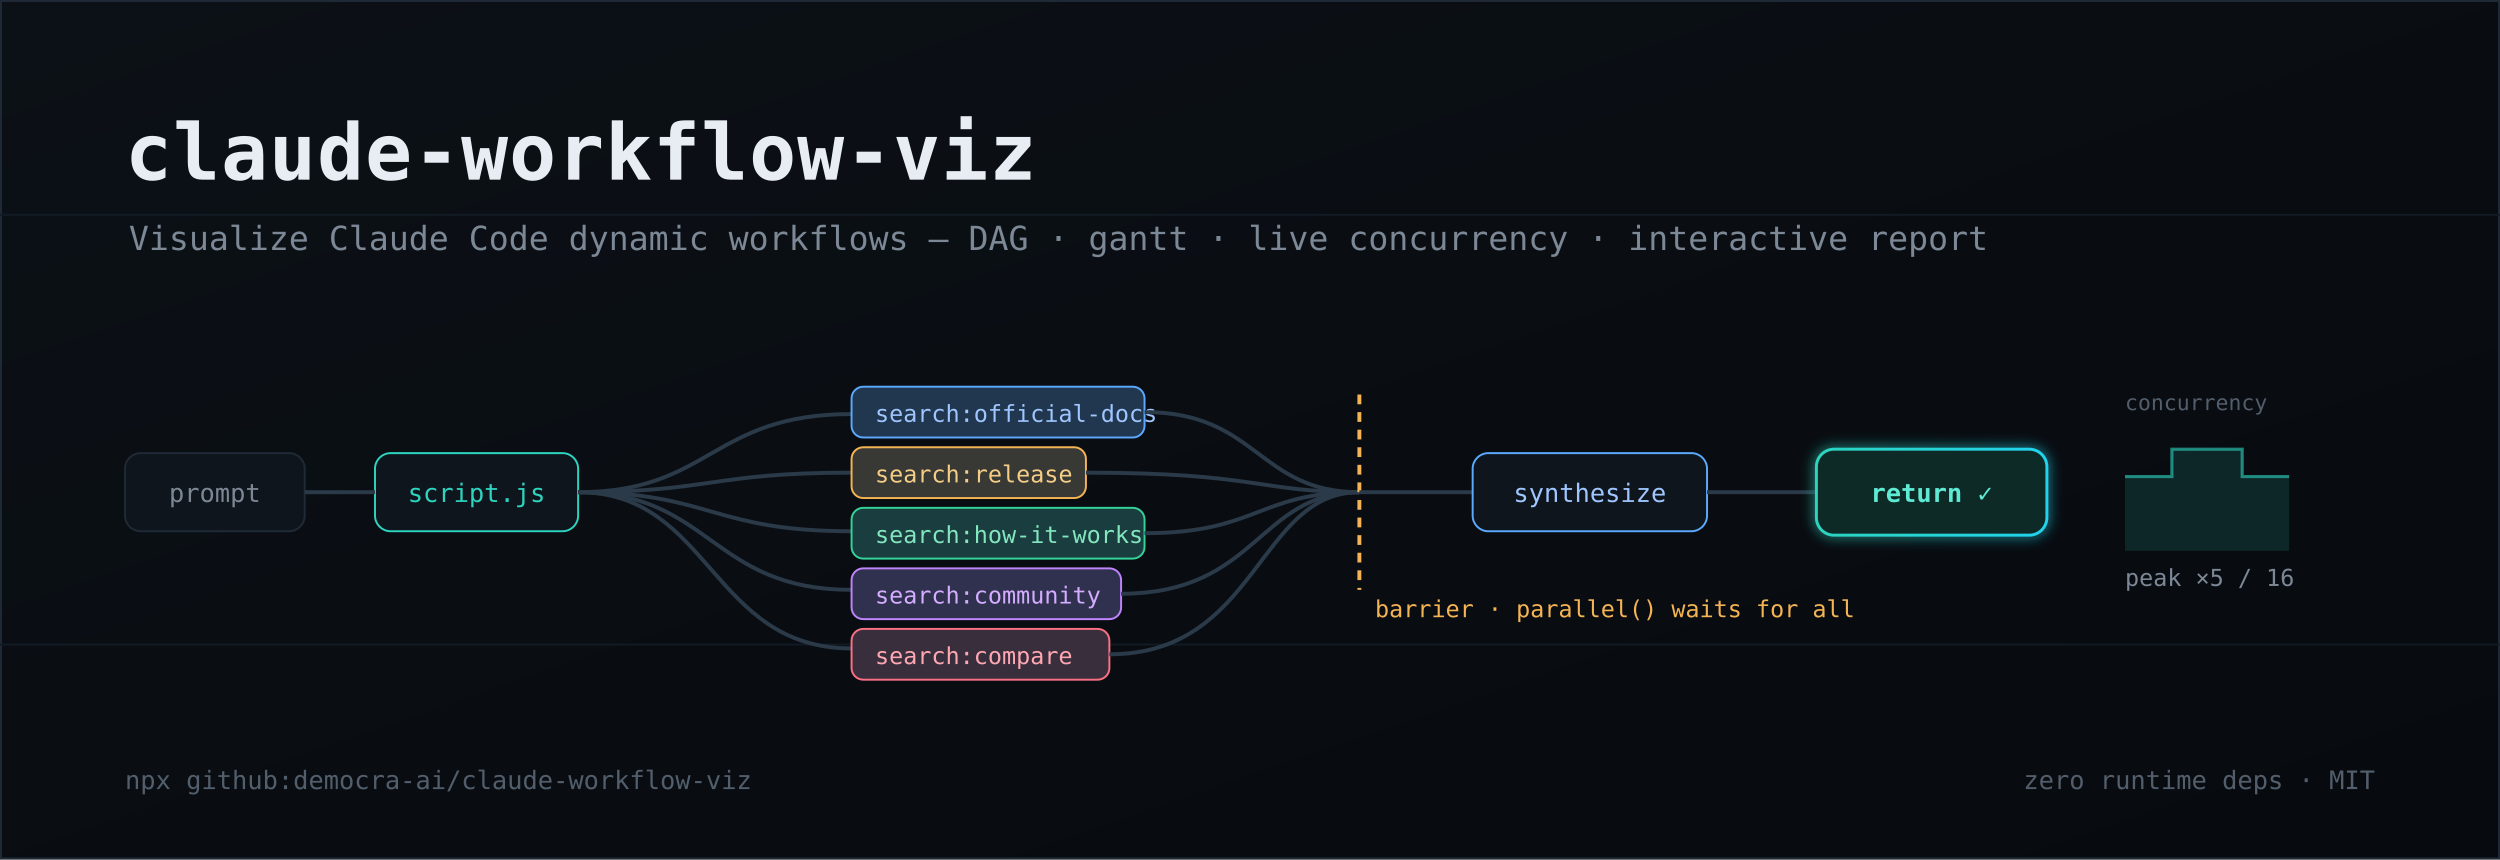
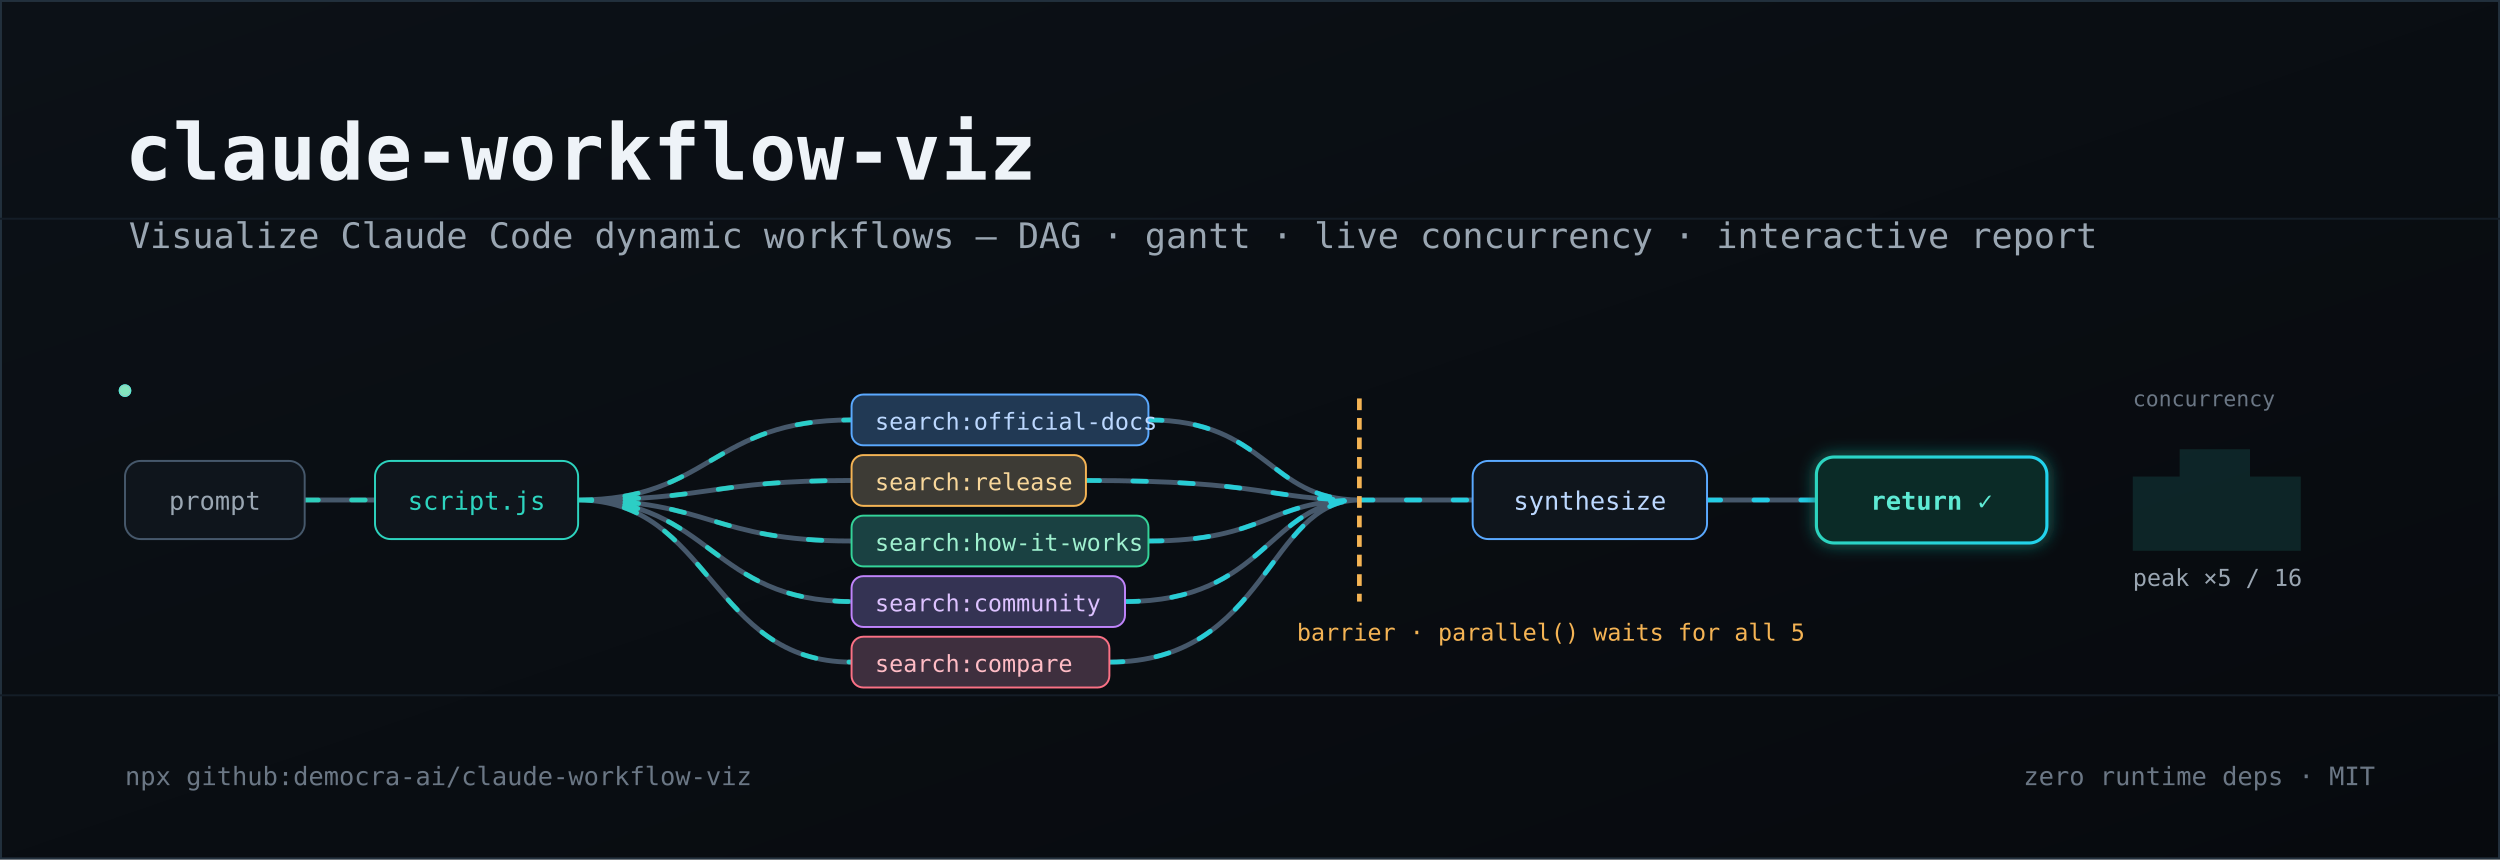
- <svg xmlns="http://www.w3.org/2000/svg" width="1280" height="440" viewBox="0 0 1280 440" font-family="ui-monospace,SFMono-Regular,Menlo,Consolas,monospace" role="img" aria-label="claude-workflow-viz — visualize Claude Code dynamic workflows">
+ <svg xmlns="http://www.w3.org/2000/svg" width="1280" height="440" viewBox="0 0 1280 440" font-family="ui-monospace,SFMono-Regular,Menlo,Consolas,monospace" role="img" aria-label="claude-workflow-viz — visualize Claude Code dynamic workflows: prompt to script, fan out to five parallel agents, a barrier, then synthesize and return">
  <defs>
    <linearGradient id="bg" x1="0" y1="0" x2="1" y2="1">
      <stop offset="0" stop-color="#0c1117" />
      <stop offset="1" stop-color="#070a0e" />
    </linearGradient>
    <linearGradient id="teal" x1="0" y1="0" x2="1" y2="0">
      <stop offset="0" stop-color="#2dd4bf" />
      <stop offset="1" stop-color="#22d3ee" />
    </linearGradient>
-     <filter id="glow" x="-50%" y="-50%" width="200%" height="200%">
-       <feGaussianBlur stdDeviation="3.2" result="b" />
-       <feMerge>
-         <feMergeNode in="b" />
-         <feMergeNode in="SourceGraphic" />
-       </feMerge>
+     <filter id="soft" x="-60%" y="-60%" width="220%" height="220%">
+       <feGaussianBlur stdDeviation="4" />
    </filter>
  </defs>
  <rect width="1280" height="440" fill="url(#bg)" />
-   <rect x="0.5" y="0.5" width="1279" height="439" fill="none" stroke="#1f2a36" />
-   <g stroke="#121a23" stroke-width="1">
-     <line x1="0" y1="110" x2="1280" y2="110" />
-     <line x1="0" y1="330" x2="1280" y2="330" />
+   <rect x="0.5" y="0.5" width="1279" height="439" fill="none" stroke="#22303d" />
+   <g stroke="#141d27" stroke-width="1">
+     <line x1="0" y1="112" x2="1280" y2="112" />
+     <line x1="0" y1="356" x2="1280" y2="356" />
  </g>
-   <text x="64" y="92" fill="#e7edf3" font-size="40" font-weight="700" letter-spacing="0.5">claude-workflow-viz</text>
-   <text x="66" y="128" fill="#7c8895" font-size="17">Visualize Claude Code dynamic workflows — DAG · gantt · live concurrency · interactive report</text>
-   <g transform="translate(64,196)">
-     <rect x="0" y="36" width="92" height="40" rx="8" fill="#0f151c" stroke="#1f2a36" />
-     <text x="46" y="61" fill="#7c8895" font-size="13" text-anchor="middle">prompt</text>
+   <text x="64" y="92" fill="#eef3f8" font-size="40" font-weight="700" letter-spacing="0.5">claude-workflow-viz</text>
+   <text x="66" y="127" fill="#9aa6b2" font-size="18">Visualize Claude Code dynamic workflows — DAG · gantt · live concurrency · interactive report</text>
+   <g transform="translate(64,200)">
+     <path fill="none" stroke="#46586b" stroke-width="2.5" d="       M92 56 L128 56       M232 56 C300 56 300 15 372 15       M232 56 C300 56 300 46 372 46       M232 56 C300 56 300 77 372 77       M232 56 C300 56 300 108 372 108       M232 56 C300 56 300 139 372 139       M524 15 C585 15 585 56 632 56       M492 46 C585 46 585 56 632 56       M524 77 C585 77 585 56 632 56       M512 108 C585 108 585 56 632 56       M504 139 C585 139 585 56 632 56       M632 56 L690 56       M810 56 L866 56" />
+     <path fill="none" stroke="url(#teal)" stroke-width="2.4" stroke-linecap="round" opacity="0.95" stroke-dasharray="7 17" d="       M92 56 L128 56       M232 56 C300 56 300 15 372 15       M232 56 C300 56 300 46 372 46       M232 56 C300 56 300 77 372 77       M232 56 C300 56 300 108 372 108       M232 56 C300 56 300 139 372 139       M524 15 C585 15 585 56 632 56       M492 46 C585 46 585 56 632 56       M524 77 C585 77 585 56 632 56       M512 108 C585 108 585 56 632 56       M504 139 C585 139 585 56 632 56       M632 56 L690 56       M810 56 L866 56">
+       <animate attributeName="stroke-dashoffset" from="0" to="-24" dur="0.9s" repeatCount="indefinite" />
+     </path>
+     <rect x="0" y="36" width="92" height="40" rx="8" fill="#0f151c" stroke="#46586b" />
+     <text x="46" y="61" fill="#9aa6b2" font-size="13" text-anchor="middle">prompt</text>
    <rect x="128" y="36" width="104" height="40" rx="8" fill="#0f151c" stroke="#2dd4bf" />
    <text x="180" y="61" fill="#2dd4bf" font-size="13" text-anchor="middle">script.js</text>
-     <line x1="92" y1="56" x2="128" y2="56" stroke="#2b3a49" stroke-width="2" />
-     <g stroke="#2b3a49" stroke-width="2" fill="none">
-       <path d="M232 56 C 300 56, 300 16, 372 16" />
-       <path d="M232 56 C 300 56, 300 46, 372 46" />
-       <path d="M232 56 C 300 56, 300 76, 372 76" />
-       <path d="M232 56 C 300 56, 300 106, 372 106" />
-       <path d="M232 56 C 300 56, 300 136, 372 136" />
+     <g font-size="12">
+       <g>
+         <rect x="372" y="2" width="152" height="26" rx="6" fill="#15212e" stroke="#5aa9ff" />
+         <rect x="372" y="2" width="152" height="26" rx="6" fill="#5aa9ff" opacity="0.18" />
+         <text x="384" y="20" fill="#bcd8ff">search:official-docs</text>
+       </g>
+       <g>
+         <rect x="372" y="33" width="120" height="26" rx="6" fill="#15212e" stroke="#f5b454" />
+         <rect x="372" y="33" width="120" height="26" rx="6" fill="#f5b454" opacity="0.18" />
+         <text x="384" y="51" fill="#f8d79a">search:release</text>
+       </g>
+       <g>
+         <rect x="372" y="64" width="152" height="26" rx="6" fill="#15212e" stroke="#34d399" />
+         <rect x="372" y="64" width="152" height="26" rx="6" fill="#34d399" opacity="0.18" />
+         <text x="384" y="82" fill="#9ff0cf">search:how-it-works</text>
+       </g>
+       <g>
+         <rect x="372" y="95" width="140" height="26" rx="6" fill="#15212e" stroke="#c084fc" />
+         <rect x="372" y="95" width="140" height="26" rx="6" fill="#c084fc" opacity="0.18" />
+         <text x="384" y="113" fill="#ddc2ff">search:community</text>
+       </g>
+       <g>
+         <rect x="372" y="126" width="132" height="26" rx="6" fill="#15212e" stroke="#fb7185" />
+         <rect x="372" y="126" width="132" height="26" rx="6" fill="#fb7185" opacity="0.18" />
+         <text x="384" y="144" fill="#ffbcc5">search:compare</text>
+       </g>
+     </g>
+     <line x1="632" y1="4" x2="632" y2="108" stroke="#f5b454" stroke-width="2.4" stroke-dasharray="6 4">
+       <animate attributeName="opacity" values="0.45;1;0.45" dur="1.6s" repeatCount="indefinite" />
+     </line>
+     <text x="600" y="128" fill="#f5b454" font-size="12">barrier · parallel() waits for all 5</text>
+     <rect x="690" y="36" width="120" height="40" rx="8" fill="#0f151c" stroke="#5aa9ff" />
+     <text x="750" y="61" fill="#bcd8ff" font-size="13" text-anchor="middle">synthesize</text>
+     <rect x="866" y="34" width="118" height="44" rx="9" fill="#0b2b27" stroke="#2dd4bf" filter="url(#soft)">
+       <animate attributeName="opacity" values="0.35;0.9;0.35" dur="2s" repeatCount="indefinite" />
+     </rect>
+     <rect x="866" y="34" width="118" height="44" rx="9" fill="#0b2b27" stroke="url(#teal)" stroke-width="1.6" />
+     <text x="925" y="61" fill="#5eead4" font-size="13" font-weight="700" text-anchor="middle">return ✓</text>
+     <g transform="translate(1028,2)">
+       <text x="0" y="6" fill="#6b7785" font-size="11">concurrency</text>
+       <path d="M0 80 L0 42 L24 42 L24 28 L60 28 L60 42 L86 42 L86 80 Z" fill="#2dd4bf" opacity="0.13" />
+       <path d="M0 42 L24 42 L24 28 L60 28 L60 42 L86 42" fill="none" stroke="url(#teal)" stroke-width="2" stroke-dasharray="180" stroke-dashoffset="180" opacity="0.85">
+         <animate attributeName="stroke-dashoffset" values="180;0" dur="2.6s" repeatCount="indefinite" />
+       </path>
+       <text x="0" y="98" fill="#9aa6b2" font-size="12">peak ×5 / 16</text>
    </g>
    <g>
-       <rect x="372" y="2" width="150" height="26" rx="6" fill="#15212e" stroke="#5aa9ff" />
-       <rect x="372" y="2" width="150" height="26" rx="6" fill="#5aa9ff" opacity="0.16" />
-       <text x="384" y="20" fill="#9fc6ff" font-size="12">search:official-docs</text>
-       <rect x="372" y="33" width="120" height="26" rx="6" fill="#15212e" stroke="#f5b454" />
-       <rect x="372" y="33" width="120" height="26" rx="6" fill="#f5b454" opacity="0.16" />
-       <text x="384" y="51" fill="#f5cd86" font-size="12">search:release</text>
-       <rect x="372" y="64" width="150" height="26" rx="6" fill="#15212e" stroke="#34d399" />
-       <rect x="372" y="64" width="150" height="26" rx="6" fill="#34d399" opacity="0.16" />
-       <text x="384" y="82" fill="#83e6bf" font-size="12">search:how-it-works</text>
-       <rect x="372" y="95" width="138" height="26" rx="6" fill="#15212e" stroke="#c084fc" />
-       <rect x="372" y="95" width="138" height="26" rx="6" fill="#c084fc" opacity="0.16" />
-       <text x="384" y="113" fill="#d4adff" font-size="12">search:community</text>
-       <rect x="372" y="126" width="132" height="26" rx="6" fill="#15212e" stroke="#fb7185" />
-       <rect x="372" y="126" width="132" height="26" rx="6" fill="#fb7185" opacity="0.16" />
-       <text x="384" y="144" fill="#ffa7b3" font-size="12">search:compare</text>
-     </g>
-     <g stroke="#2b3a49" stroke-width="2" fill="none">
-       <path d="M522 15 C 580 15, 580 56, 632 56" />
-       <path d="M492 46 C 580 46, 580 56, 632 56" />
-       <path d="M522 77 C 580 77, 580 56, 632 56" />
-       <path d="M510 108 C 580 108, 580 56, 632 56" />
-       <path d="M504 139 C 580 139, 580 56, 632 56" />
-     </g>
-     <g>
-       <line x1="632" y1="6" x2="632" y2="106" stroke="#f5b454" stroke-width="2" stroke-dasharray="5 4" />
-       <text x="640" y="120" fill="#f5b454" font-size="12">barrier · parallel() waits for all</text>
-     </g>
-     <line x1="632" y1="56" x2="690" y2="56" stroke="#2b3a49" stroke-width="2" />
-     <rect x="690" y="36" width="120" height="40" rx="8" fill="#0f151c" stroke="#5aa9ff" />
-     <text x="750" y="61" fill="#9fc6ff" font-size="13" text-anchor="middle">synthesize</text>
-     <line x1="810" y1="56" x2="866" y2="56" stroke="#2b3a49" stroke-width="2" />
-     <g filter="url(#glow)">
-       <rect x="866" y="34" width="118" height="44" rx="9" fill="#0b2b27" stroke="url(#teal)" stroke-width="1.5" />
-     </g>
-     <text x="925" y="61" fill="#5eead4" font-size="13" text-anchor="middle" font-weight="700">return ✓</text>
-     <g transform="translate(1024,8)">
-       <text x="0" y="6" fill="#525e6b" font-size="11">concurrency</text>
-       <path d="M0 78 L0 40 L24 40 L24 26 L60 26 L60 40 L84 40 L84 78 Z" fill="#2dd4bf" opacity="0.14" />
-       <path d="M0 40 L24 40 L24 26 L60 26 L60 40 L84 40" fill="none" stroke="#2dd4bf" stroke-width="1.6" opacity="0.6" />
-       <text x="0" y="96" fill="#7c8895" font-size="12">peak ×5 / 16</text>
+       <circle r="3.2" fill="#5eead4">
+         <animateMotion dur="2.3s" repeatCount="indefinite" path="M92 56 L866 56" />
+         <animate attributeName="opacity" values="0;1;1;0" keyTimes="0;0.12;0.88;1" dur="2.3s" repeatCount="indefinite" />
+       </circle>
+       <circle r="3.2" fill="#5eead4">
+         <animateMotion dur="2.3s" begin="1.15s" repeatCount="indefinite" path="M92 56 L866 56" />
+         <animate attributeName="opacity" values="0;1;1;0" keyTimes="0;0.12;0.88;1" dur="2.3s" begin="1.15s" repeatCount="indefinite" />
+       </circle>
+       <circle r="2.6" fill="#9fc6ff">
+         <animateMotion dur="1.25s" repeatCount="indefinite" path="M232 56 C300 56 300 15 372 15" />
+         <animate attributeName="opacity" values="0;1;1;0" keyTimes="0;0.15;0.8;1" dur="1.25s" repeatCount="indefinite" />
+       </circle>
+       <circle r="2.6" fill="#fb7185">
+         <animateMotion dur="1.25s" begin="0.5s" repeatCount="indefinite" path="M232 56 C300 56 300 139 372 139" />
+         <animate attributeName="opacity" values="0;1;1;0" keyTimes="0;0.15;0.8;1" dur="1.25s" begin="0.5s" repeatCount="indefinite" />
+       </circle>
+       <circle r="2.6" fill="#83e6bf">
+         <animateMotion dur="1.25s" begin="0.25s" repeatCount="indefinite" path="M524 77 C585 77 585 56 632 56" />
+         <animate attributeName="opacity" values="0;1;1;0" keyTimes="0;0.15;0.8;1" dur="1.25s" begin="0.25s" repeatCount="indefinite" />
+       </circle>
    </g>
  </g>
-   <g transform="translate(64,388)">
-     <text x="0" y="16" fill="#525e6b" font-size="13">npx github:democra-ai/claude-workflow-viz</text>
-     <text x="1152" y="16" fill="#525e6b" font-size="13" text-anchor="end">zero runtime deps · MIT</text>
-   </g>
+   <text x="64" y="402" fill="#6b7785" font-size="13">npx github:democra-ai/claude-workflow-viz</text>
+   <text x="1216" y="402" fill="#6b7785" font-size="13" text-anchor="end">zero runtime deps · MIT</text>
</svg>
